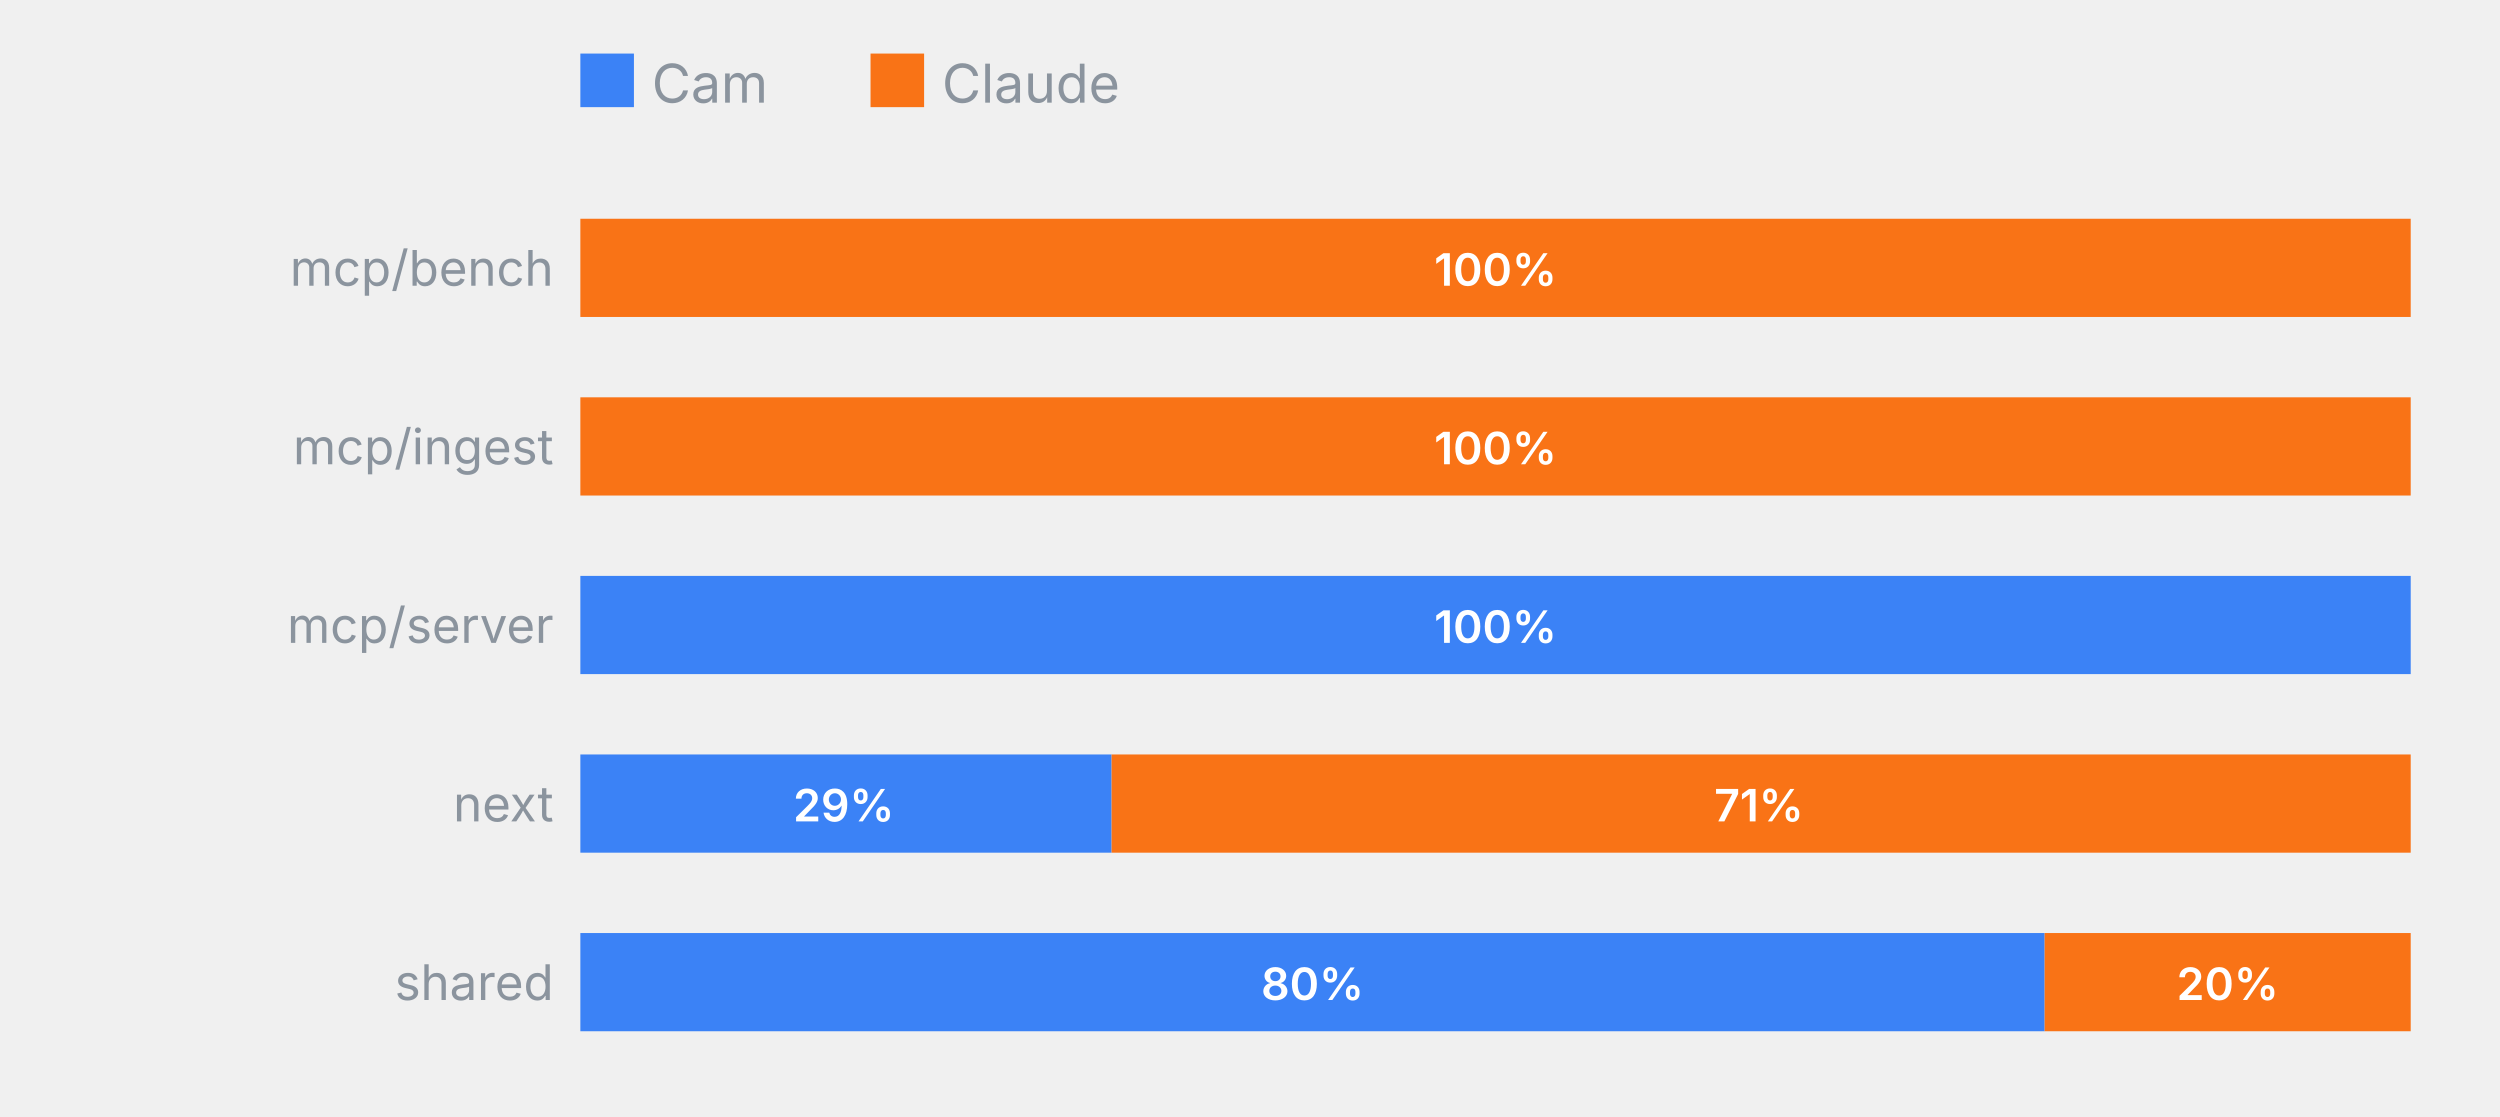
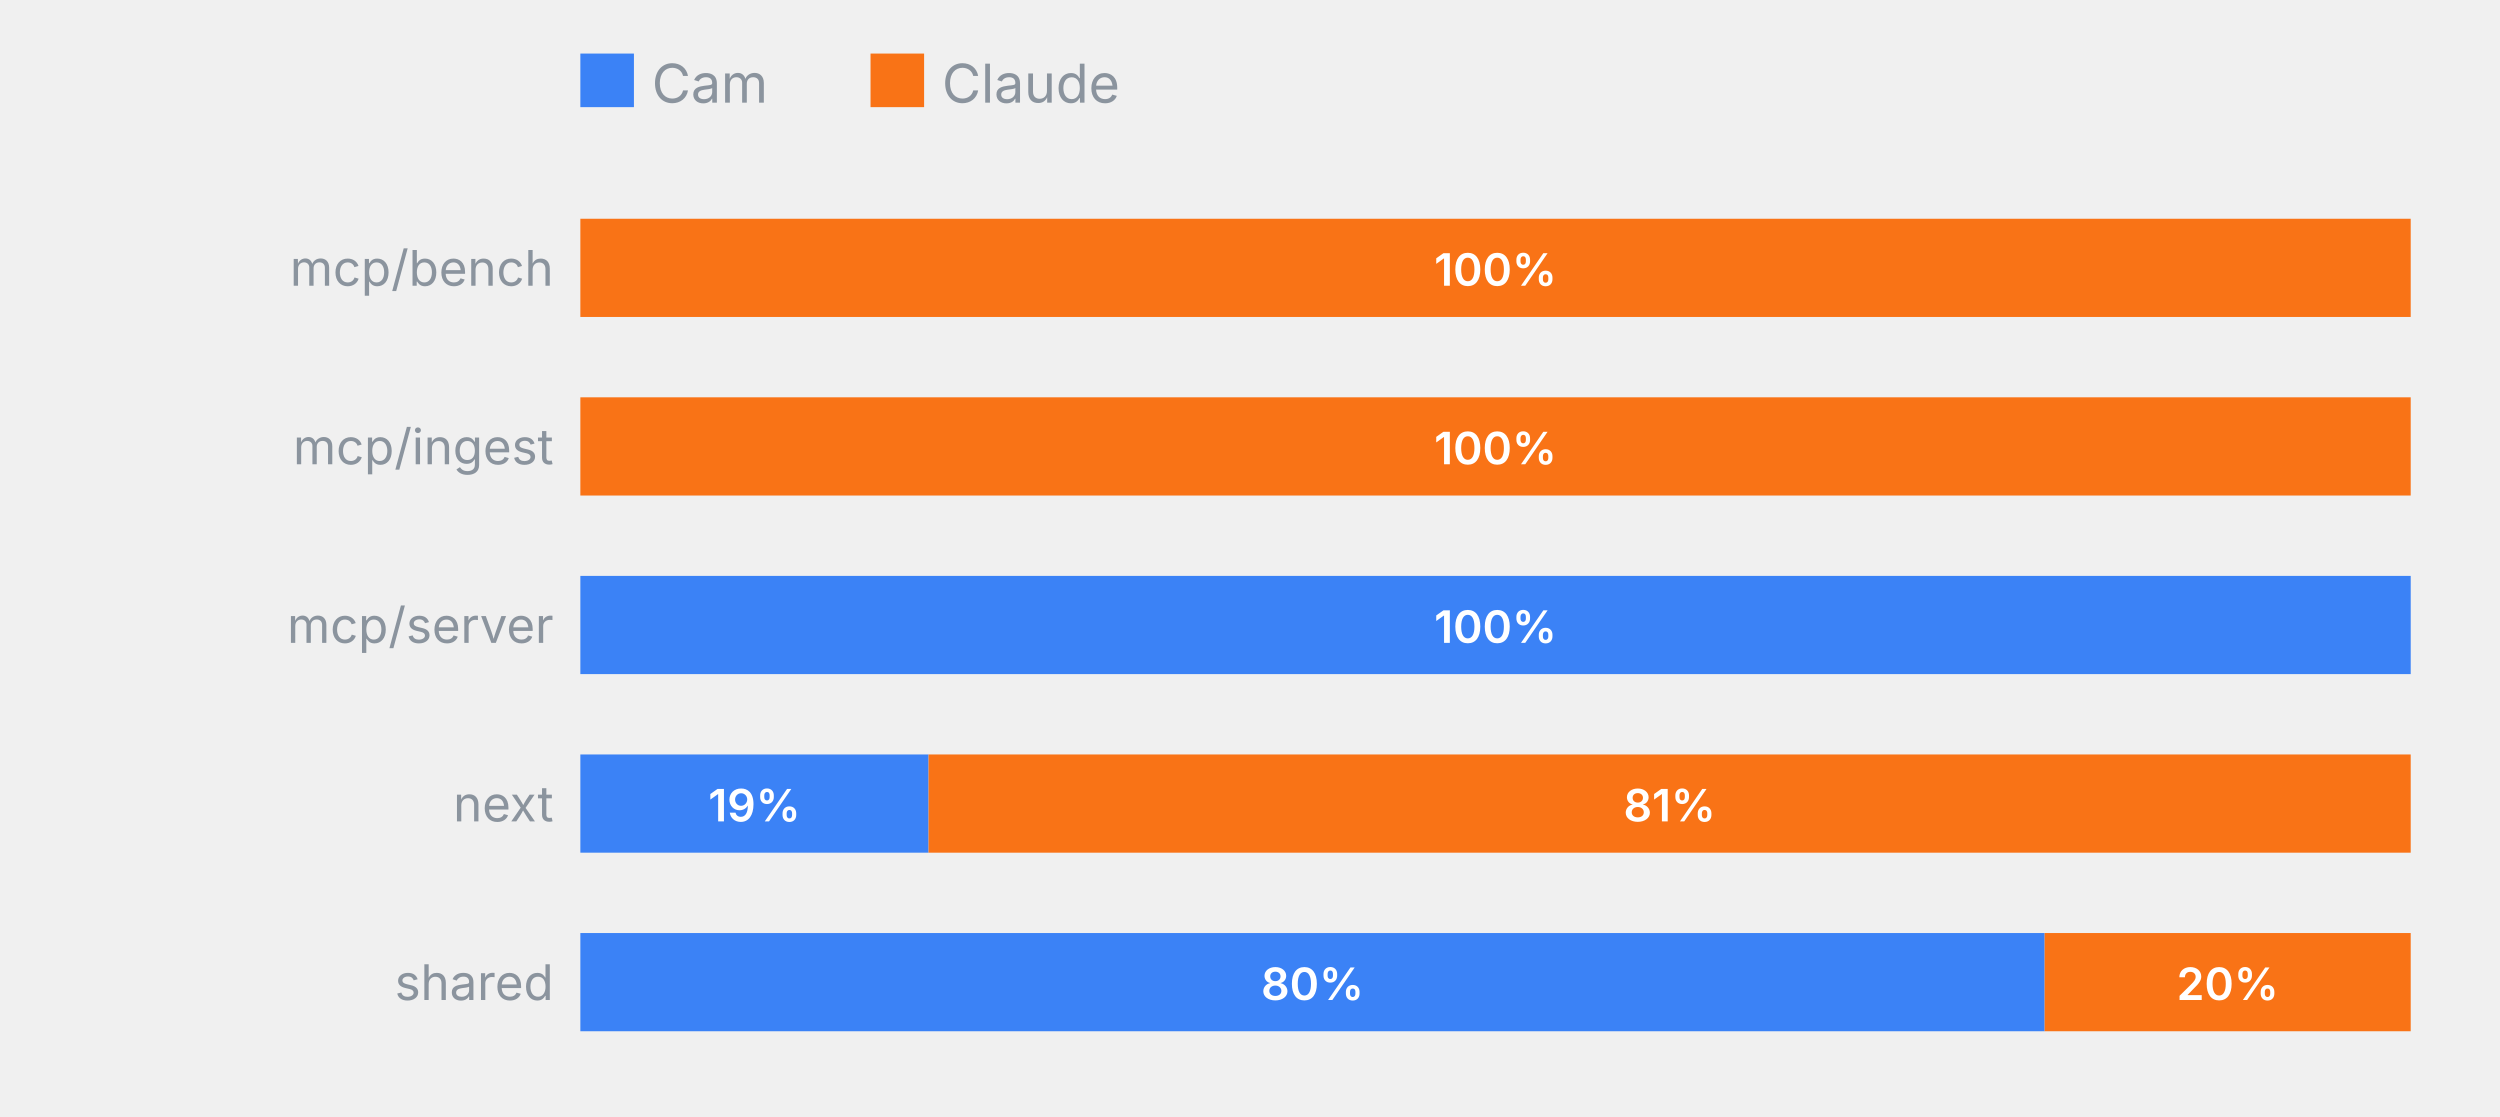
<svg xmlns="http://www.w3.org/2000/svg" width="560" height="250">
  <style>
  text { font-family: -apple-system, BlinkMacSystemFont, "Segoe UI", monospace; }
  .lbl { fill: #8b949e; font-size: 11px; }
  .pct { fill: #fff; font-size: 10px; font-weight: 600; }
  .leg { fill: #8b949e; font-size: 12px; }
</style>
  <rect x="130" y="12" width="12" height="12" fill="#3b82f6" />
  <text class="leg" x="146" y="23">Cam</text>
  <rect x="195" y="12" width="12" height="12" fill="#f97316" />
  <text class="leg" x="211" y="23">Claude</text>
  <text class="lbl" x="124" y="64" text-anchor="end">mcp/bench</text>
  <rect x="130" y="49" width="410" height="22" fill="#f97316" />
  <text class="pct" x="335" y="64" text-anchor="middle">100%</text>
  <text class="lbl" x="124" y="104" text-anchor="end">mcp/ingest</text>
  <rect x="130" y="89" width="410" height="22" fill="#f97316" />
  <text class="pct" x="335" y="104" text-anchor="middle">100%</text>
  <text class="lbl" x="124" y="144" text-anchor="end">mcp/server</text>
  <rect x="130" y="129" width="410" height="22" fill="#3b82f6" />
  <text class="pct" x="335" y="144" text-anchor="middle">100%</text>
  <text class="lbl" x="124" y="184" text-anchor="end">next</text>
-   <rect x="130" y="169" width="119" height="22" fill="#3b82f6" />
-   <text class="pct" x="189" y="184" text-anchor="middle">29%</text>
-   <rect x="249" y="169" width="291" height="22" fill="#f97316" />
-   <text class="pct" x="394" y="184" text-anchor="middle">71%</text>
+   <rect x="130" y="169" width="78" height="22" fill="#3b82f6" />
+   <text class="pct" x="169" y="184" text-anchor="middle">19%</text>
+   <rect x="208" y="169" width="332" height="22" fill="#f97316" />
+   <text class="pct" x="374" y="184" text-anchor="middle">81%</text>
  <text class="lbl" x="124" y="224" text-anchor="end">shared</text>
  <rect x="130" y="209" width="328" height="22" fill="#3b82f6" />
  <text class="pct" x="294" y="224" text-anchor="middle">80%</text>
  <rect x="458" y="209" width="82" height="22" fill="#f97316" />
  <text class="pct" x="499" y="224" text-anchor="middle">20%</text>
</svg>
